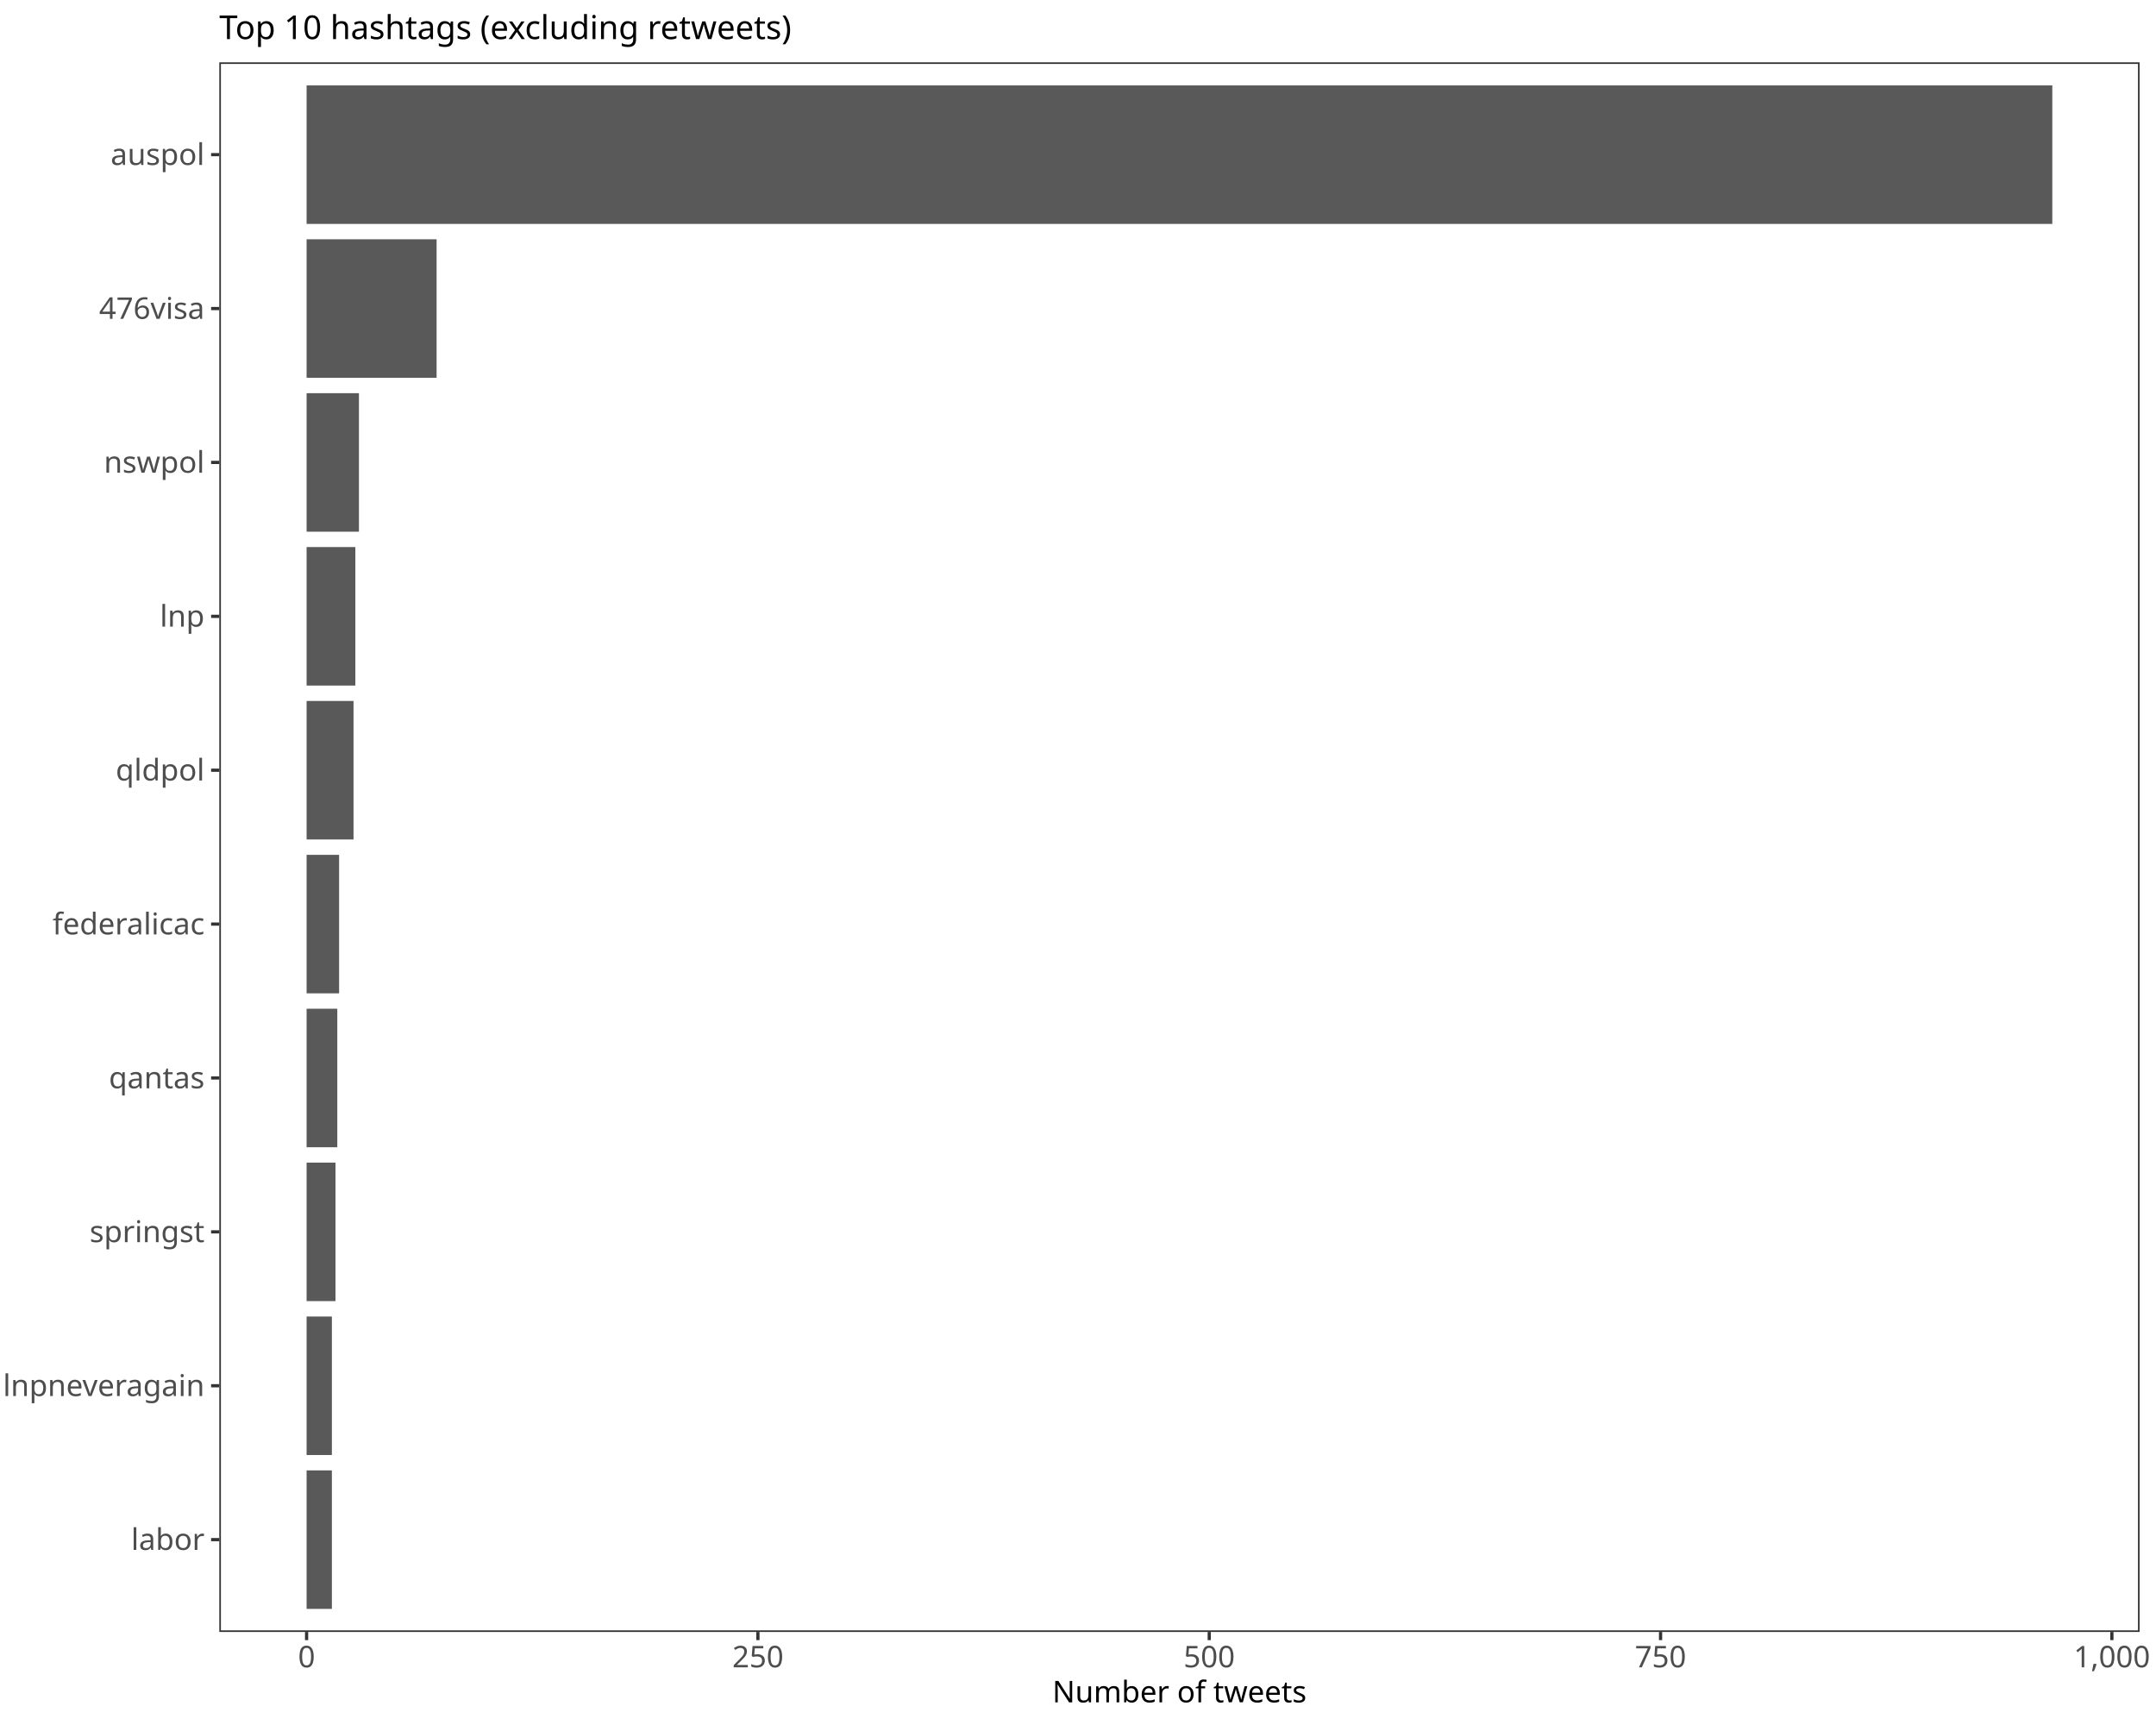
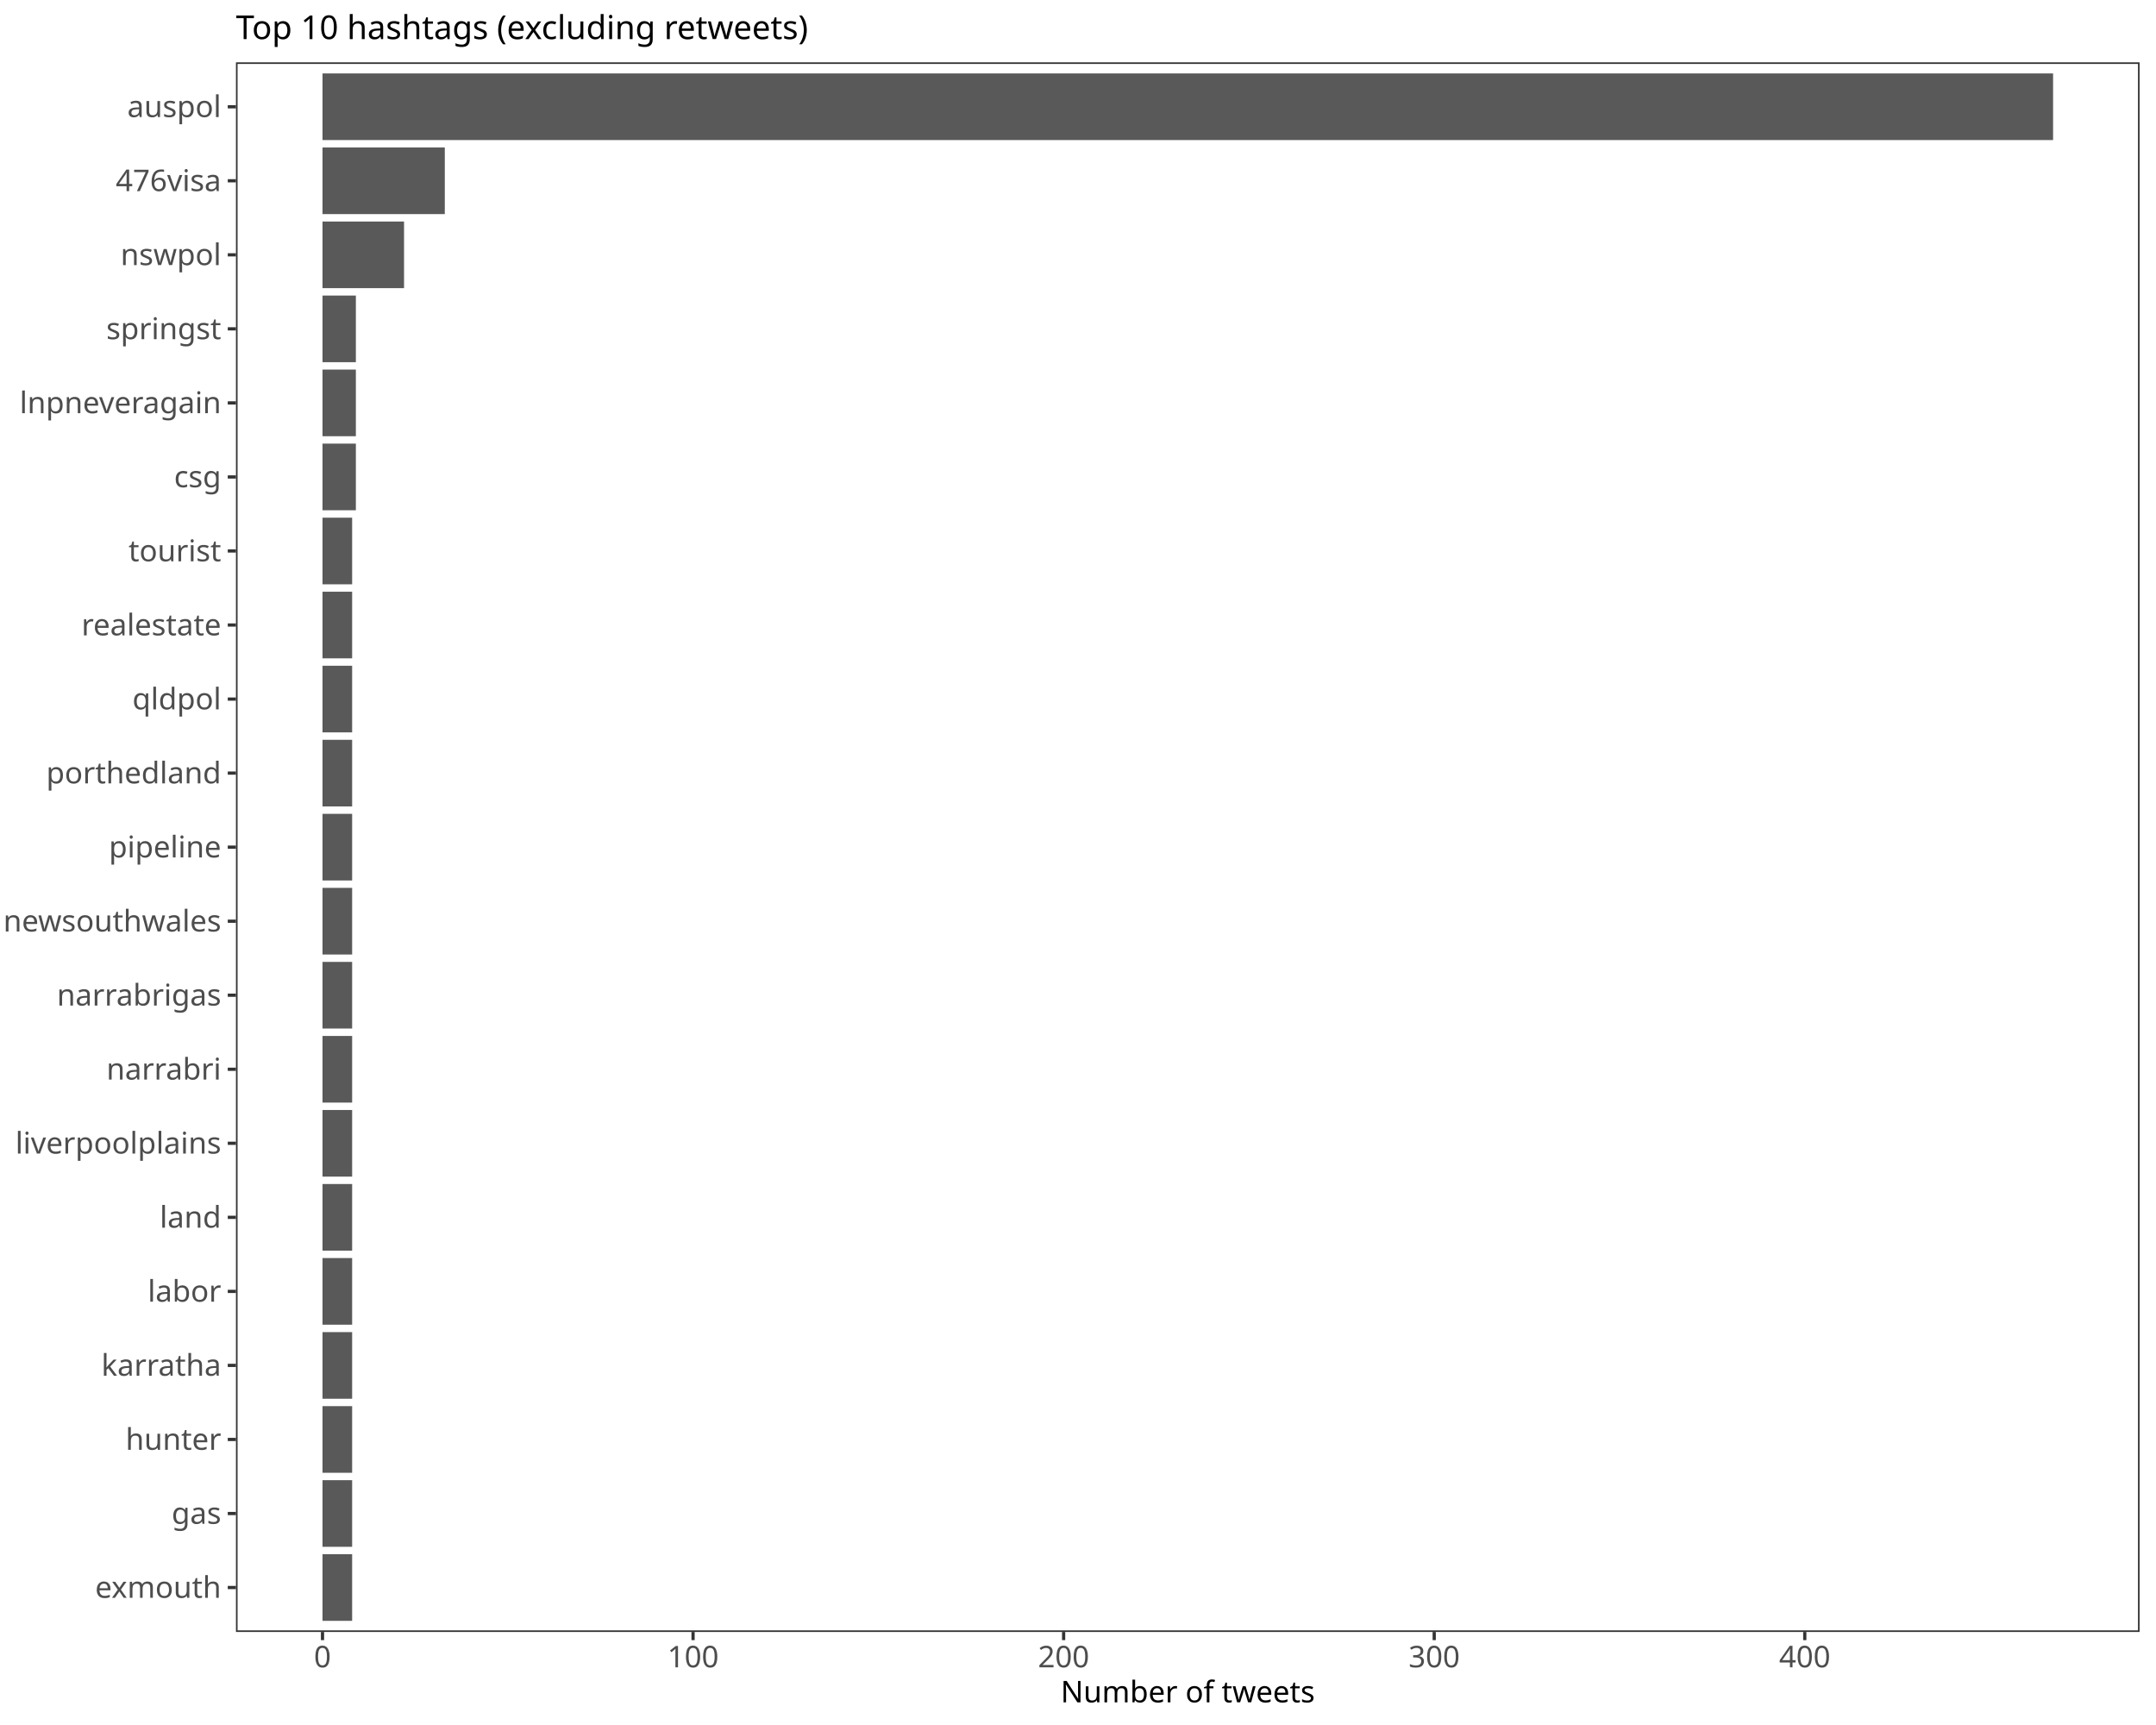
<svg xmlns="http://www.w3.org/2000/svg" class="svglite" data-engine-version="2.0" width="720.00pt" height="576.00pt" viewBox="0 0 720.00 576.00">
  <defs>
    <style type="text/css">
    .svglite line, .svglite polyline, .svglite polygon, .svglite path, .svglite rect, .svglite circle {
      fill: none;
      stroke: #000000;
      stroke-linecap: round;
      stroke-linejoin: round;
      stroke-miterlimit: 10.00;
    }
  </style>
  </defs>
  <rect width="100%" height="100%" style="stroke: none; fill: #FFFFFF;" />
  <defs>
    <clipPath id="cpMC4wMHw3MjAuMDB8MC4wMHw1NzYuMDA=">
      <rect x="0.00" y="0.00" width="720.00" height="576.00" />
    </clipPath>
  </defs>
  <g clip-path="url(#cpMC4wMHw3MjAuMDB8MC4wMHw1NzYuMDA=)">
    <rect x="0.00" y="0.00" width="720.00" height="576.00" style="stroke-width: 1.07; stroke: #FFFFFF; fill: #FFFFFF;" />
  </g>
  <defs>
-     <clipPath id="cpNzMuMjR8NzE0LjUyfDIwLjgxfDU0NC45Mw==">
-       <rect x="73.24" y="20.81" width="641.28" height="524.12" />
+     <clipPath id="cpNzguODB8NzE0LjUyfDIwLjgxfDU0NC45Mw==">
+       <rect x="78.80" y="20.81" width="635.72" height="524.12" />
    </clipPath>
  </defs>
-   <g clip-path="url(#cpNzMuMjR8NzE0LjUyfDIwLjgxfDU0NC45Mw==)">
-     <rect x="73.24" y="20.81" width="641.28" height="524.12" style="stroke-width: 1.07; stroke: none; fill: #FFFFFF;" />
-     <rect x="102.39" y="28.52" width="582.98" height="46.25" style="stroke-width: 1.07; stroke: none; stroke-linecap: square; stroke-linejoin: miter; fill: #595959;" />
-     <rect x="102.39" y="79.90" width="43.41" height="46.25" style="stroke-width: 1.07; stroke: none; stroke-linecap: square; stroke-linejoin: miter; fill: #595959;" />
-     <rect x="102.39" y="131.29" width="17.48" height="46.25" style="stroke-width: 1.07; stroke: none; stroke-linecap: square; stroke-linejoin: miter; fill: #595959;" />
-     <rect x="102.39" y="182.67" width="16.28" height="46.25" style="stroke-width: 1.07; stroke: none; stroke-linecap: square; stroke-linejoin: miter; fill: #595959;" />
-     <rect x="102.39" y="234.06" width="15.67" height="46.25" style="stroke-width: 1.07; stroke: none; stroke-linecap: square; stroke-linejoin: miter; fill: #595959;" />
-     <rect x="102.39" y="285.44" width="10.85" height="46.25" style="stroke-width: 1.07; stroke: none; stroke-linecap: square; stroke-linejoin: miter; fill: #595959;" />
-     <rect x="102.39" y="336.83" width="10.25" height="46.25" style="stroke-width: 1.07; stroke: none; stroke-linecap: square; stroke-linejoin: miter; fill: #595959;" />
-     <rect x="102.39" y="388.21" width="9.65" height="46.25" style="stroke-width: 1.07; stroke: none; stroke-linecap: square; stroke-linejoin: miter; fill: #595959;" />
-     <rect x="102.39" y="490.98" width="8.44" height="46.25" style="stroke-width: 1.07; stroke: none; stroke-linecap: square; stroke-linejoin: miter; fill: #595959;" />
-     <rect x="102.39" y="439.60" width="8.44" height="46.25" style="stroke-width: 1.07; stroke: none; stroke-linecap: square; stroke-linejoin: miter; fill: #595959;" />
-     <rect x="73.24" y="20.81" width="641.28" height="524.12" style="stroke-width: 1.07; stroke: #333333;" />
+   <g clip-path="url(#cpNzguODB8NzE0LjUyfDIwLjgxfDU0NC45Mw==)">
+     <rect x="78.80" y="20.81" width="635.72" height="524.12" style="stroke-width: 1.07; stroke: none; fill: #FFFFFF;" />
+     <rect x="107.70" y="24.52" width="577.93" height="22.25" style="stroke-width: 1.07; stroke: none; stroke-linecap: square; stroke-linejoin: miter; fill: #595959;" />
+     <rect x="107.70" y="49.24" width="40.84" height="22.25" style="stroke-width: 1.07; stroke: none; stroke-linecap: square; stroke-linejoin: miter; fill: #595959;" />
+     <rect x="107.70" y="73.97" width="27.23" height="22.25" style="stroke-width: 1.07; stroke: none; stroke-linecap: square; stroke-linejoin: miter; fill: #595959;" />
+     <rect x="107.70" y="148.13" width="11.14" height="22.25" style="stroke-width: 1.07; stroke: none; stroke-linecap: square; stroke-linejoin: miter; fill: #595959;" />
+     <rect x="107.70" y="123.41" width="11.14" height="22.25" style="stroke-width: 1.07; stroke: none; stroke-linecap: square; stroke-linejoin: miter; fill: #595959;" />
+     <rect x="107.70" y="98.69" width="11.14" height="22.25" style="stroke-width: 1.07; stroke: none; stroke-linecap: square; stroke-linejoin: miter; fill: #595959;" />
+     <rect x="107.70" y="518.97" width="9.90" height="22.25" style="stroke-width: 1.07; stroke: none; stroke-linecap: square; stroke-linejoin: miter; fill: #595959;" />
+     <rect x="107.70" y="494.25" width="9.90" height="22.25" style="stroke-width: 1.07; stroke: none; stroke-linecap: square; stroke-linejoin: miter; fill: #595959;" />
+     <rect x="107.70" y="469.53" width="9.90" height="22.25" style="stroke-width: 1.07; stroke: none; stroke-linecap: square; stroke-linejoin: miter; fill: #595959;" />
+     <rect x="107.70" y="444.81" width="9.90" height="22.25" style="stroke-width: 1.07; stroke: none; stroke-linecap: square; stroke-linejoin: miter; fill: #595959;" />
+     <rect x="107.70" y="420.08" width="9.90" height="22.25" style="stroke-width: 1.07; stroke: none; stroke-linecap: square; stroke-linejoin: miter; fill: #595959;" />
+     <rect x="107.70" y="395.36" width="9.90" height="22.25" style="stroke-width: 1.07; stroke: none; stroke-linecap: square; stroke-linejoin: miter; fill: #595959;" />
+     <rect x="107.70" y="370.64" width="9.90" height="22.25" style="stroke-width: 1.07; stroke: none; stroke-linecap: square; stroke-linejoin: miter; fill: #595959;" />
+     <rect x="107.70" y="345.92" width="9.90" height="22.25" style="stroke-width: 1.07; stroke: none; stroke-linecap: square; stroke-linejoin: miter; fill: #595959;" />
+     <rect x="107.70" y="321.19" width="9.90" height="22.25" style="stroke-width: 1.07; stroke: none; stroke-linecap: square; stroke-linejoin: miter; fill: #595959;" />
+     <rect x="107.70" y="296.47" width="9.90" height="22.25" style="stroke-width: 1.07; stroke: none; stroke-linecap: square; stroke-linejoin: miter; fill: #595959;" />
+     <rect x="107.70" y="271.75" width="9.90" height="22.25" style="stroke-width: 1.07; stroke: none; stroke-linecap: square; stroke-linejoin: miter; fill: #595959;" />
+     <rect x="107.70" y="247.03" width="9.90" height="22.25" style="stroke-width: 1.07; stroke: none; stroke-linecap: square; stroke-linejoin: miter; fill: #595959;" />
+     <rect x="107.70" y="222.30" width="9.90" height="22.25" style="stroke-width: 1.07; stroke: none; stroke-linecap: square; stroke-linejoin: miter; fill: #595959;" />
+     <rect x="107.70" y="197.58" width="9.90" height="22.25" style="stroke-width: 1.07; stroke: none; stroke-linecap: square; stroke-linejoin: miter; fill: #595959;" />
+     <rect x="107.70" y="172.86" width="9.90" height="22.25" style="stroke-width: 1.07; stroke: none; stroke-linecap: square; stroke-linejoin: miter; fill: #595959;" />
+     <rect x="78.80" y="20.81" width="635.72" height="524.12" style="stroke-width: 1.07; stroke: #333333;" />
  </g>
  <g clip-path="url(#cpMC4wMHw3MjAuMDB8MC4wMHw1NzYuMDA=)">
-     <text x="68.31" y="517.54" text-anchor="end" style="font-size: 10.00px; fill: #4D4D4D; font-family: sans;" textLength="22.24px" lengthAdjust="spacingAndGlyphs">labor</text>
-     <text x="68.31" y="466.16" text-anchor="end" style="font-size: 10.00px; fill: #4D4D4D; font-family: sans;" textLength="62.83px" lengthAdjust="spacingAndGlyphs">lnpneveragain</text>
-     <text x="68.31" y="414.77" text-anchor="end" style="font-size: 10.00px; fill: #4D4D4D; font-family: sans;" textLength="35.02px" lengthAdjust="spacingAndGlyphs">springst</text>
-     <text x="68.31" y="363.39" text-anchor="end" style="font-size: 10.00px; fill: #4D4D4D; font-family: sans;" textLength="30.03px" lengthAdjust="spacingAndGlyphs">qantas</text>
-     <text x="68.31" y="312.01" text-anchor="end" style="font-size: 10.00px; fill: #4D4D4D; font-family: sans;" textLength="48.37px" lengthAdjust="spacingAndGlyphs">federalicac</text>
-     <text x="68.31" y="260.62" text-anchor="end" style="font-size: 10.00px; fill: #4D4D4D; font-family: sans;" textLength="26.69px" lengthAdjust="spacingAndGlyphs">qldpol</text>
-     <text x="68.31" y="209.24" text-anchor="end" style="font-size: 10.00px; fill: #4D4D4D; font-family: sans;" textLength="13.34px" lengthAdjust="spacingAndGlyphs">lnp</text>
-     <text x="68.31" y="157.85" text-anchor="end" style="font-size: 10.00px; fill: #4D4D4D; font-family: sans;" textLength="31.13px" lengthAdjust="spacingAndGlyphs">nswpol</text>
-     <text x="68.31" y="106.47" text-anchor="end" style="font-size: 10.00px; fill: #4D4D4D; font-family: sans;" textLength="34.48px" lengthAdjust="spacingAndGlyphs">476visa</text>
-     <text x="68.31" y="55.08" text-anchor="end" style="font-size: 10.00px; fill: #4D4D4D; font-family: sans;" textLength="29.47px" lengthAdjust="spacingAndGlyphs">auspol</text>
-     <polyline points="70.50,514.10 73.24,514.10 " style="stroke-width: 1.07; stroke: #333333; stroke-linecap: butt;" />
-     <polyline points="70.50,462.72 73.24,462.72 " style="stroke-width: 1.07; stroke: #333333; stroke-linecap: butt;" />
-     <polyline points="70.50,411.33 73.24,411.33 " style="stroke-width: 1.07; stroke: #333333; stroke-linecap: butt;" />
-     <polyline points="70.50,359.95 73.24,359.95 " style="stroke-width: 1.07; stroke: #333333; stroke-linecap: butt;" />
-     <polyline points="70.50,308.57 73.24,308.57 " style="stroke-width: 1.07; stroke: #333333; stroke-linecap: butt;" />
-     <polyline points="70.50,257.18 73.24,257.18 " style="stroke-width: 1.07; stroke: #333333; stroke-linecap: butt;" />
-     <polyline points="70.50,205.80 73.24,205.80 " style="stroke-width: 1.07; stroke: #333333; stroke-linecap: butt;" />
-     <polyline points="70.50,154.41 73.24,154.41 " style="stroke-width: 1.07; stroke: #333333; stroke-linecap: butt;" />
-     <polyline points="70.50,103.03 73.24,103.03 " style="stroke-width: 1.07; stroke: #333333; stroke-linecap: butt;" />
-     <polyline points="70.50,51.64 73.24,51.64 " style="stroke-width: 1.07; stroke: #333333; stroke-linecap: butt;" />
-     <polyline points="102.39,547.67 102.39,544.93 " style="stroke-width: 1.07; stroke: #333333; stroke-linecap: butt;" />
-     <polyline points="253.11,547.67 253.11,544.93 " style="stroke-width: 1.07; stroke: #333333; stroke-linecap: butt;" />
-     <polyline points="403.83,547.67 403.83,544.93 " style="stroke-width: 1.07; stroke: #333333; stroke-linecap: butt;" />
-     <polyline points="554.55,547.67 554.55,544.93 " style="stroke-width: 1.07; stroke: #333333; stroke-linecap: butt;" />
-     <polyline points="705.27,547.67 705.27,544.93 " style="stroke-width: 1.07; stroke: #333333; stroke-linecap: butt;" />
-     <text x="102.39" y="556.75" text-anchor="middle" style="font-size: 10.00px; fill: #4D4D4D; font-family: sans;" textLength="5.56px" lengthAdjust="spacingAndGlyphs">0</text>
-     <text x="253.11" y="556.75" text-anchor="middle" style="font-size: 10.00px; fill: #4D4D4D; font-family: sans;" textLength="16.69px" lengthAdjust="spacingAndGlyphs">250</text>
-     <text x="403.83" y="556.75" text-anchor="middle" style="font-size: 10.00px; fill: #4D4D4D; font-family: sans;" textLength="16.69px" lengthAdjust="spacingAndGlyphs">500</text>
-     <text x="554.55" y="556.75" text-anchor="middle" style="font-size: 10.00px; fill: #4D4D4D; font-family: sans;" textLength="16.69px" lengthAdjust="spacingAndGlyphs">750</text>
-     <text x="705.27" y="556.75" text-anchor="middle" style="font-size: 10.00px; fill: #4D4D4D; font-family: sans;" textLength="25.03px" lengthAdjust="spacingAndGlyphs">1,000</text>
-     <text x="393.88" y="568.44" text-anchor="middle" style="font-size: 10.00px; font-family: sans;" textLength="78.38px" lengthAdjust="spacingAndGlyphs">Number of tweets</text>
-     <text x="73.24" y="13.05" style="font-size: 11.00px; font-family: sans;" textLength="183.46px" lengthAdjust="spacingAndGlyphs">Top 10 hashtags (excluding retweets)</text>
+     <text x="73.87" y="533.54" text-anchor="end" style="font-size: 10.00px; fill: #4D4D4D; font-family: sans;" textLength="38.36px" lengthAdjust="spacingAndGlyphs">exmouth</text>
+     <text x="73.87" y="508.82" text-anchor="end" style="font-size: 10.00px; fill: #4D4D4D; font-family: sans;" textLength="16.13px" lengthAdjust="spacingAndGlyphs">gas</text>
+     <text x="73.87" y="484.10" text-anchor="end" style="font-size: 10.00px; fill: #4D4D4D; font-family: sans;" textLength="28.36px" lengthAdjust="spacingAndGlyphs">hunter</text>
+     <text x="73.87" y="459.37" text-anchor="end" style="font-size: 10.00px; fill: #4D4D4D; font-family: sans;" textLength="36.69px" lengthAdjust="spacingAndGlyphs">karratha</text>
+     <text x="73.87" y="434.65" text-anchor="end" style="font-size: 10.00px; fill: #4D4D4D; font-family: sans;" textLength="22.24px" lengthAdjust="spacingAndGlyphs">labor</text>
+     <text x="73.87" y="409.93" text-anchor="end" style="font-size: 10.00px; fill: #4D4D4D; font-family: sans;" textLength="18.91px" lengthAdjust="spacingAndGlyphs">land</text>
+     <text x="73.87" y="385.20" text-anchor="end" style="font-size: 10.00px; fill: #4D4D4D; font-family: sans;" textLength="63.37px" lengthAdjust="spacingAndGlyphs">liverpoolplains</text>
+     <text x="73.87" y="360.48" text-anchor="end" style="font-size: 10.00px; fill: #4D4D4D; font-family: sans;" textLength="34.46px" lengthAdjust="spacingAndGlyphs">narrabri</text>
+     <text x="73.87" y="335.76" text-anchor="end" style="font-size: 10.00px; fill: #4D4D4D; font-family: sans;" textLength="50.59px" lengthAdjust="spacingAndGlyphs">narrabrigas</text>
+     <text x="73.87" y="311.04" text-anchor="end" style="font-size: 10.00px; fill: #4D4D4D; font-family: sans;" textLength="68.39px" lengthAdjust="spacingAndGlyphs">newsouthwales</text>
+     <text x="73.87" y="286.31" text-anchor="end" style="font-size: 10.00px; fill: #4D4D4D; font-family: sans;" textLength="34.47px" lengthAdjust="spacingAndGlyphs">pipeline</text>
+     <text x="73.87" y="261.59" text-anchor="end" style="font-size: 10.00px; fill: #4D4D4D; font-family: sans;" textLength="52.82px" lengthAdjust="spacingAndGlyphs">porthedland</text>
+     <text x="73.87" y="236.87" text-anchor="end" style="font-size: 10.00px; fill: #4D4D4D; font-family: sans;" textLength="26.69px" lengthAdjust="spacingAndGlyphs">qldpol</text>
+     <text x="73.87" y="212.15" text-anchor="end" style="font-size: 10.00px; fill: #4D4D4D; font-family: sans;" textLength="43.92px" lengthAdjust="spacingAndGlyphs">realestate</text>
+     <text x="73.87" y="187.42" text-anchor="end" style="font-size: 10.00px; fill: #4D4D4D; font-family: sans;" textLength="27.23px" lengthAdjust="spacingAndGlyphs">tourist</text>
+     <text x="73.87" y="162.70" text-anchor="end" style="font-size: 10.00px; fill: #4D4D4D; font-family: sans;" textLength="15.57px" lengthAdjust="spacingAndGlyphs">csg</text>
+     <text x="73.87" y="137.98" text-anchor="end" style="font-size: 10.00px; fill: #4D4D4D; font-family: sans;" textLength="62.83px" lengthAdjust="spacingAndGlyphs">lnpneveragain</text>
+     <text x="73.87" y="113.26" text-anchor="end" style="font-size: 10.00px; fill: #4D4D4D; font-family: sans;" textLength="35.02px" lengthAdjust="spacingAndGlyphs">springst</text>
+     <text x="73.87" y="88.53" text-anchor="end" style="font-size: 10.00px; fill: #4D4D4D; font-family: sans;" textLength="31.13px" lengthAdjust="spacingAndGlyphs">nswpol</text>
+     <text x="73.87" y="63.81" text-anchor="end" style="font-size: 10.00px; fill: #4D4D4D; font-family: sans;" textLength="34.48px" lengthAdjust="spacingAndGlyphs">476visa</text>
+     <text x="73.87" y="39.09" text-anchor="end" style="font-size: 10.00px; fill: #4D4D4D; font-family: sans;" textLength="29.47px" lengthAdjust="spacingAndGlyphs">auspol</text>
+     <polyline points="76.06,530.10 78.80,530.10 " style="stroke-width: 1.07; stroke: #333333; stroke-linecap: butt;" />
+     <polyline points="76.06,505.38 78.80,505.38 " style="stroke-width: 1.07; stroke: #333333; stroke-linecap: butt;" />
+     <polyline points="76.06,480.65 78.80,480.65 " style="stroke-width: 1.07; stroke: #333333; stroke-linecap: butt;" />
+     <polyline points="76.06,455.93 78.80,455.93 " style="stroke-width: 1.07; stroke: #333333; stroke-linecap: butt;" />
+     <polyline points="76.06,431.21 78.80,431.21 " style="stroke-width: 1.07; stroke: #333333; stroke-linecap: butt;" />
+     <polyline points="76.06,406.49 78.80,406.49 " style="stroke-width: 1.07; stroke: #333333; stroke-linecap: butt;" />
+     <polyline points="76.06,381.76 78.80,381.76 " style="stroke-width: 1.07; stroke: #333333; stroke-linecap: butt;" />
+     <polyline points="76.06,357.04 78.80,357.04 " style="stroke-width: 1.07; stroke: #333333; stroke-linecap: butt;" />
+     <polyline points="76.06,332.32 78.80,332.32 " style="stroke-width: 1.07; stroke: #333333; stroke-linecap: butt;" />
+     <polyline points="76.06,307.60 78.80,307.60 " style="stroke-width: 1.07; stroke: #333333; stroke-linecap: butt;" />
+     <polyline points="76.06,282.87 78.80,282.87 " style="stroke-width: 1.07; stroke: #333333; stroke-linecap: butt;" />
+     <polyline points="76.06,258.15 78.80,258.15 " style="stroke-width: 1.07; stroke: #333333; stroke-linecap: butt;" />
+     <polyline points="76.06,233.43 78.80,233.43 " style="stroke-width: 1.07; stroke: #333333; stroke-linecap: butt;" />
+     <polyline points="76.06,208.70 78.80,208.70 " style="stroke-width: 1.07; stroke: #333333; stroke-linecap: butt;" />
+     <polyline points="76.06,183.98 78.80,183.98 " style="stroke-width: 1.07; stroke: #333333; stroke-linecap: butt;" />
+     <polyline points="76.06,159.26 78.80,159.26 " style="stroke-width: 1.07; stroke: #333333; stroke-linecap: butt;" />
+     <polyline points="76.06,134.54 78.80,134.54 " style="stroke-width: 1.07; stroke: #333333; stroke-linecap: butt;" />
+     <polyline points="76.06,109.81 78.80,109.81 " style="stroke-width: 1.07; stroke: #333333; stroke-linecap: butt;" />
+     <polyline points="76.06,85.09 78.80,85.09 " style="stroke-width: 1.07; stroke: #333333; stroke-linecap: butt;" />
+     <polyline points="76.06,60.37 78.80,60.37 " style="stroke-width: 1.07; stroke: #333333; stroke-linecap: butt;" />
+     <polyline points="76.06,35.65 78.80,35.65 " style="stroke-width: 1.07; stroke: #333333; stroke-linecap: butt;" />
+     <polyline points="107.70,547.67 107.70,544.93 " style="stroke-width: 1.07; stroke: #333333; stroke-linecap: butt;" />
+     <polyline points="231.45,547.67 231.45,544.93 " style="stroke-width: 1.07; stroke: #333333; stroke-linecap: butt;" />
+     <polyline points="355.20,547.67 355.20,544.93 " style="stroke-width: 1.07; stroke: #333333; stroke-linecap: butt;" />
+     <polyline points="478.96,547.67 478.96,544.93 " style="stroke-width: 1.07; stroke: #333333; stroke-linecap: butt;" />
+     <polyline points="602.71,547.67 602.71,544.93 " style="stroke-width: 1.07; stroke: #333333; stroke-linecap: butt;" />
+     <text x="107.70" y="556.75" text-anchor="middle" style="font-size: 10.00px; fill: #4D4D4D; font-family: sans;" textLength="5.56px" lengthAdjust="spacingAndGlyphs">0</text>
+     <text x="231.45" y="556.75" text-anchor="middle" style="font-size: 10.00px; fill: #4D4D4D; font-family: sans;" textLength="16.69px" lengthAdjust="spacingAndGlyphs">100</text>
+     <text x="355.20" y="556.75" text-anchor="middle" style="font-size: 10.00px; fill: #4D4D4D; font-family: sans;" textLength="16.69px" lengthAdjust="spacingAndGlyphs">200</text>
+     <text x="478.96" y="556.75" text-anchor="middle" style="font-size: 10.00px; fill: #4D4D4D; font-family: sans;" textLength="16.69px" lengthAdjust="spacingAndGlyphs">300</text>
+     <text x="602.71" y="556.75" text-anchor="middle" style="font-size: 10.00px; fill: #4D4D4D; font-family: sans;" textLength="16.69px" lengthAdjust="spacingAndGlyphs">400</text>
+     <text x="396.66" y="568.44" text-anchor="middle" style="font-size: 10.00px; font-family: sans;" textLength="78.38px" lengthAdjust="spacingAndGlyphs">Number of tweets</text>
+     <text x="78.80" y="13.05" style="font-size: 11.00px; font-family: sans;" textLength="183.46px" lengthAdjust="spacingAndGlyphs">Top 10 hashtags (excluding retweets)</text>
  </g>
</svg>
